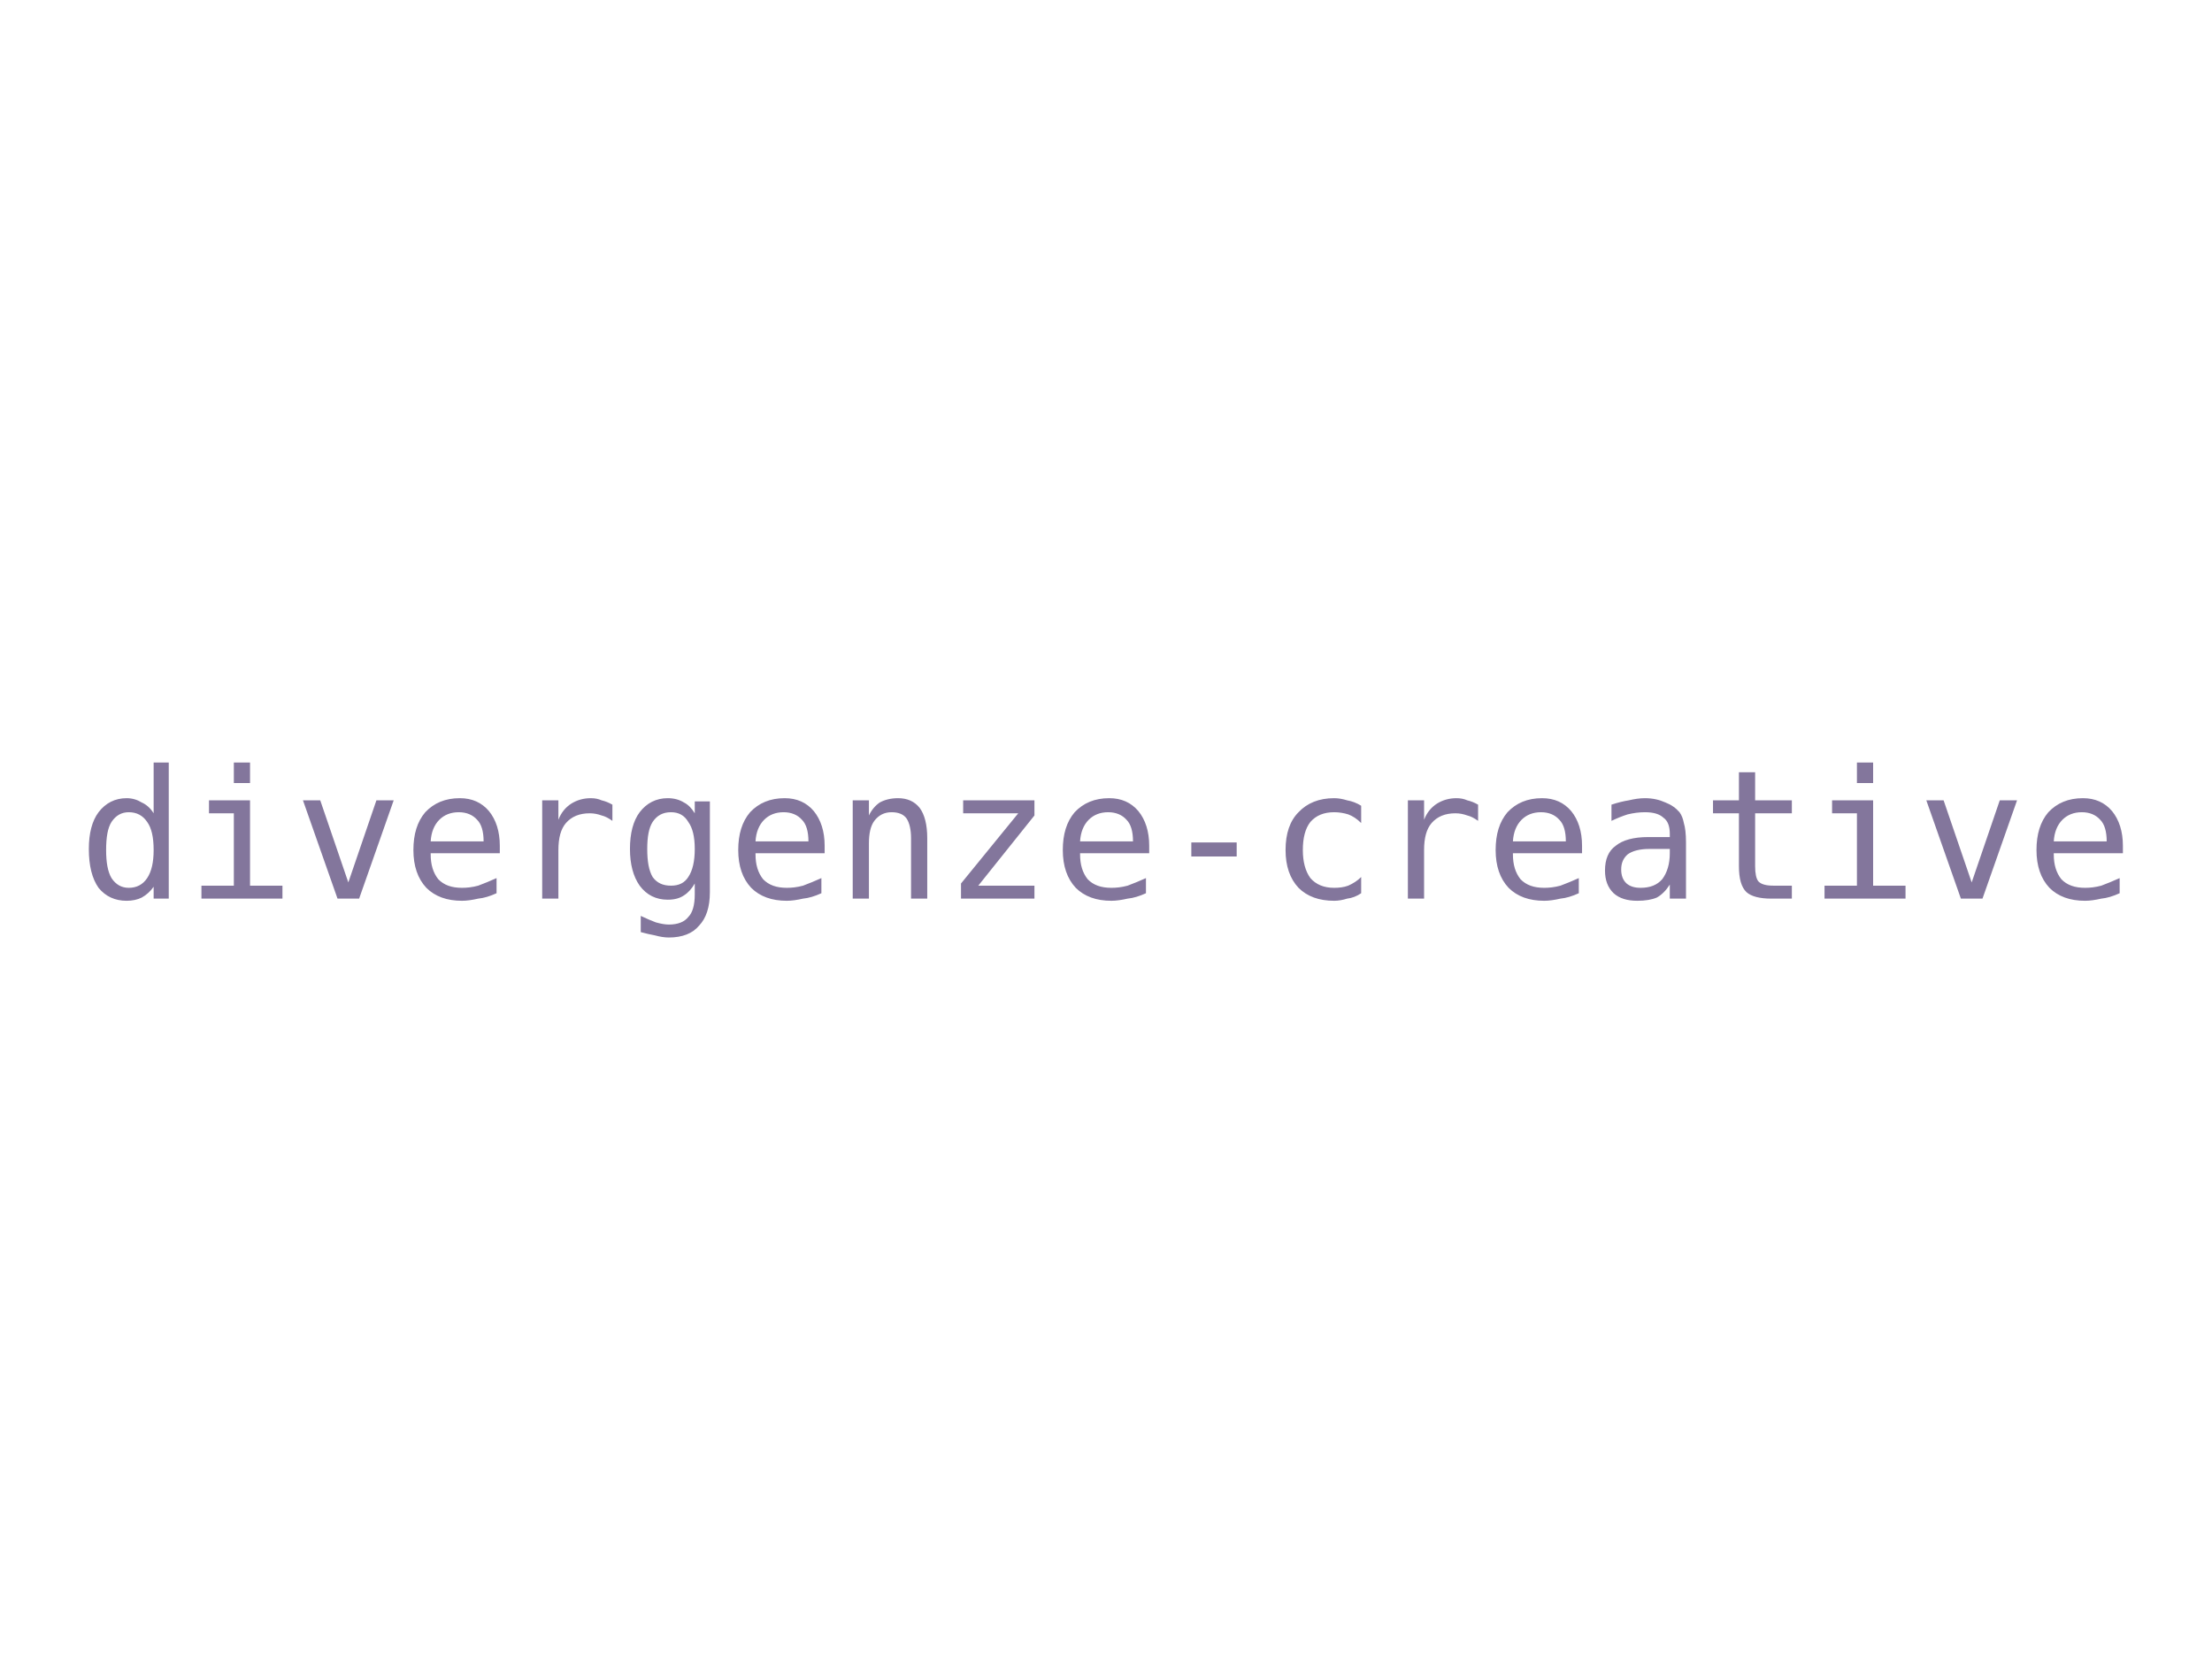
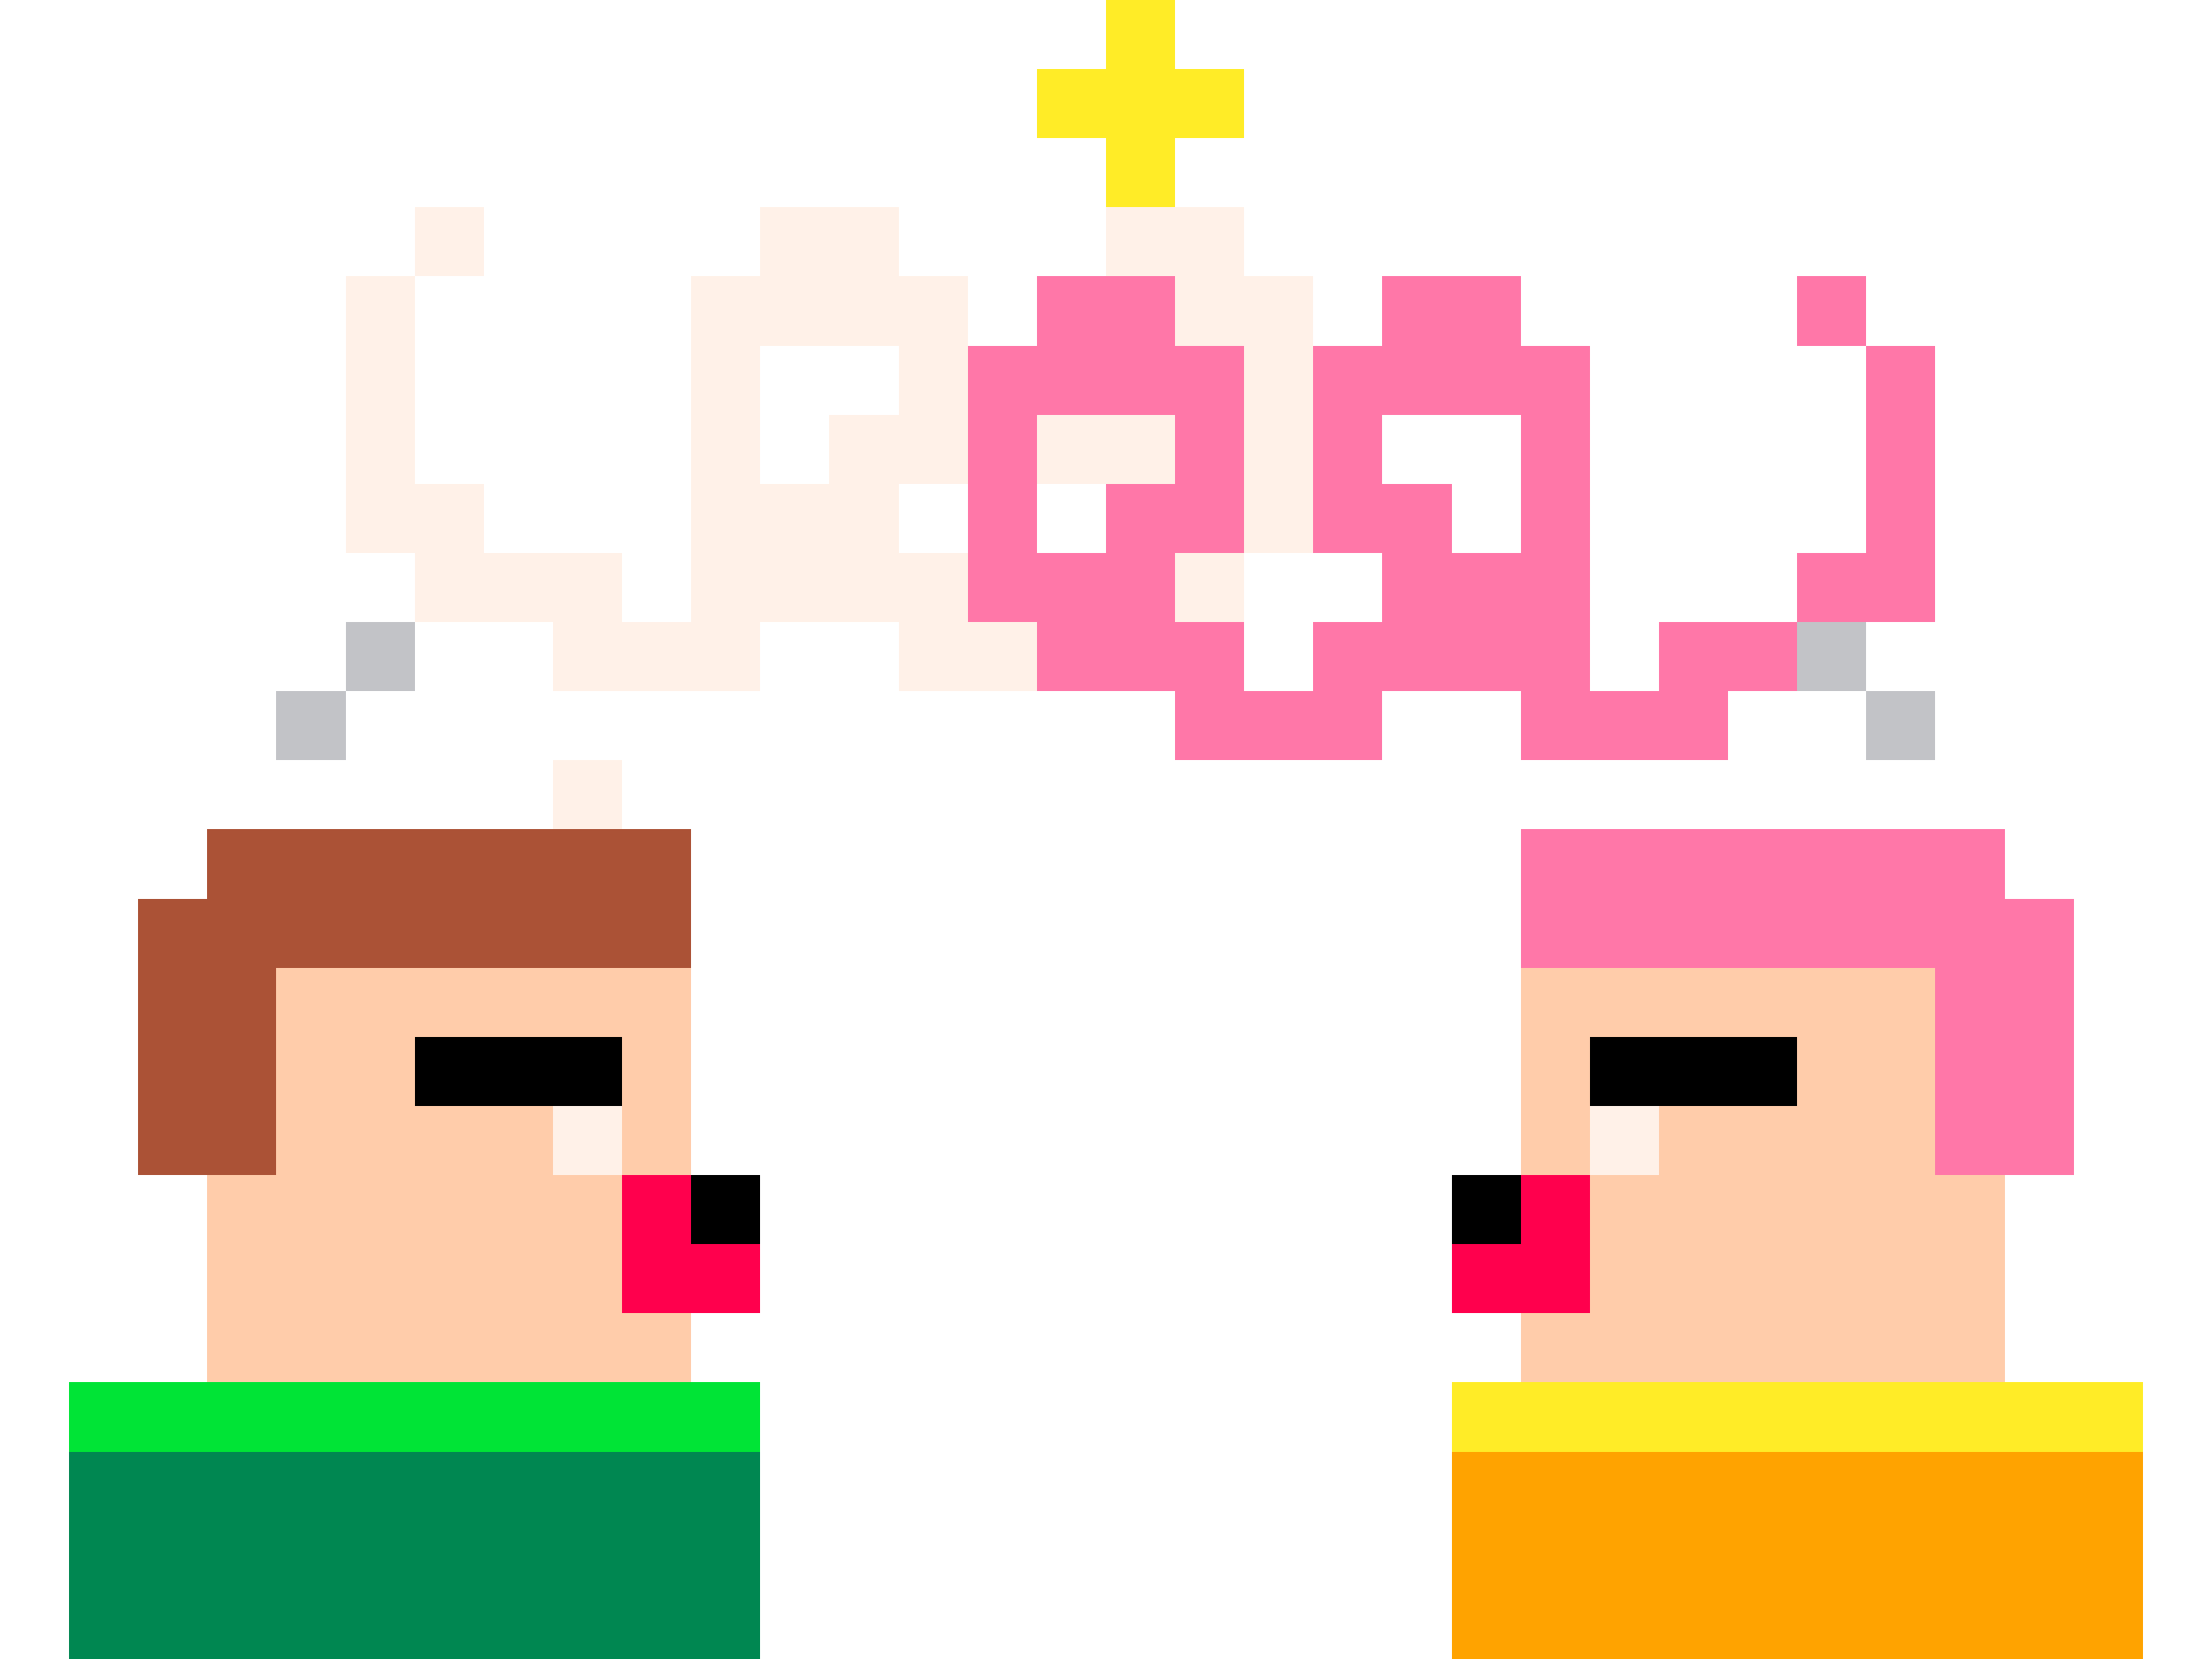
<svg xmlns="http://www.w3.org/2000/svg" viewBox="0 0 32 24" shape-rendering="crispEdges">
-   <text x="16" y="13" font-size="2.6" font-family="monospace" text-anchor="middle" fill="#83769c">divergenze-creative</text>
+   <rect x="16" y="0" width="1" height="1" fill="#ffec27" />
+   <rect x="15" y="1" width="3" height="1" fill="#ffec27" />
+   <rect x="16" y="2" width="1" height="1" fill="#ffec27" />
+   <rect x="6" y="3" width="1" height="1" fill="#fff1e8" />
+   <rect x="11" y="3" width="2" height="1" fill="#fff1e8" />
+   <rect x="16" y="3" width="2" height="1" fill="#fff1e8" />
+   <rect x="5" y="4" width="1" height="1" fill="#fff1e8" />
+   <rect x="10" y="4" width="4" height="1" fill="#fff1e8" />
+   <rect x="15" y="4" width="2" height="1" fill="#ff77a8" />
+   <rect x="17" y="4" width="2" height="1" fill="#fff1e8" />
+   <rect x="20" y="4" width="2" height="1" fill="#ff77a8" />
+   <rect x="26" y="4" width="1" height="1" fill="#ff77a8" />
+   <rect x="5" y="5" width="1" height="1" fill="#fff1e8" />
+   <rect x="10" y="5" width="1" height="1" fill="#fff1e8" />
+   <rect x="13" y="5" width="1" height="1" fill="#fff1e8" />
+   <rect x="14" y="5" width="4" height="1" fill="#ff77a8" />
+   <rect x="18" y="5" width="1" height="1" fill="#fff1e8" />
+   <rect x="19" y="5" width="4" height="1" fill="#ff77a8" />
+   <rect x="27" y="5" width="1" height="1" fill="#ff77a8" />
+   <rect x="5" y="6" width="1" height="1" fill="#fff1e8" />
+   <rect x="10" y="6" width="1" height="1" fill="#fff1e8" />
+   <rect x="12" y="6" width="2" height="1" fill="#fff1e8" />
+   <rect x="14" y="6" width="1" height="1" fill="#ff77a8" />
+   <rect x="15" y="6" width="2" height="1" fill="#fff1e8" />
+   <rect x="17" y="6" width="1" height="1" fill="#ff77a8" />
+   <rect x="18" y="6" width="1" height="1" fill="#fff1e8" />
+   <rect x="19" y="6" width="1" height="1" fill="#ff77a8" />
+   <rect x="22" y="6" width="1" height="1" fill="#ff77a8" />
+   <rect x="27" y="6" width="1" height="1" fill="#ff77a8" />
+   <rect x="5" y="7" width="2" height="1" fill="#fff1e8" />
+   <rect x="10" y="7" width="3" height="1" fill="#fff1e8" />
+   <rect x="14" y="7" width="1" height="1" fill="#ff77a8" />
+   <rect x="16" y="7" width="2" height="1" fill="#ff77a8" />
+   <rect x="18" y="7" width="1" height="1" fill="#fff1e8" />
+   <rect x="19" y="7" width="2" height="1" fill="#ff77a8" />
+   <rect x="22" y="7" width="1" height="1" fill="#ff77a8" />
+   <rect x="27" y="7" width="1" height="1" fill="#ff77a8" />
+   <rect x="6" y="8" width="3" height="1" fill="#fff1e8" />
+   <rect x="10" y="8" width="4" height="1" fill="#fff1e8" />
+   <rect x="14" y="8" width="3" height="1" fill="#ff77a8" />
+   <rect x="17" y="8" width="1" height="1" fill="#fff1e8" />
+   <rect x="20" y="8" width="3" height="1" fill="#ff77a8" />
+   <rect x="26" y="8" width="2" height="1" fill="#ff77a8" />
+   <rect x="5" y="9" width="1" height="1" fill="#c2c3c7" />
+   <rect x="8" y="9" width="3" height="1" fill="#fff1e8" />
+   <rect x="13" y="9" width="2" height="1" fill="#fff1e8" />
+   <rect x="15" y="9" width="3" height="1" fill="#ff77a8" />
+   <rect x="19" y="9" width="4" height="1" fill="#ff77a8" />
+   <rect x="24" y="9" width="2" height="1" fill="#ff77a8" />
+   <rect x="26" y="9" width="1" height="1" fill="#c2c3c7" />
+   <rect x="4" y="10" width="1" height="1" fill="#c2c3c7" />
+   <rect x="17" y="10" width="3" height="1" fill="#ff77a8" />
+   <rect x="22" y="10" width="3" height="1" fill="#ff77a8" />
+   <rect x="27" y="10" width="1" height="1" fill="#c2c3c7" />
+   <rect x="8" y="11" width="1" height="1" fill="#fff1e8" />
+   <rect x="3" y="12" width="7" height="1" fill="#ab5236" />
+   <rect x="22" y="12" width="7" height="1" fill="#ff77a8" />
+   <rect x="2" y="13" width="8" height="1" fill="#ab5236" />
+   <rect x="22" y="13" width="8" height="1" fill="#ff77a8" />
+   <rect x="2" y="14" width="2" height="1" fill="#ab5236" />
+   <rect x="4" y="14" width="6" height="1" fill="#ffccaa" />
+   <rect x="22" y="14" width="6" height="1" fill="#ffccaa" />
+   <rect x="28" y="14" width="2" height="1" fill="#ff77a8" />
+   <rect x="2" y="15" width="2" height="1" fill="#ab5236" />
+   <rect x="4" y="15" width="2" height="1" fill="#ffccaa" />
+   <rect x="6" y="15" width="3" height="1" fill="#000000" />
+   <rect x="9" y="15" width="1" height="1" fill="#ffccaa" />
+   <rect x="22" y="15" width="1" height="1" fill="#ffccaa" />
+   <rect x="23" y="15" width="3" height="1" fill="#000000" />
+   <rect x="26" y="15" width="2" height="1" fill="#ffccaa" />
+   <rect x="28" y="15" width="2" height="1" fill="#ff77a8" />
+   <rect x="2" y="16" width="2" height="1" fill="#ab5236" />
+   <rect x="4" y="16" width="4" height="1" fill="#ffccaa" />
+   <rect x="8" y="16" width="1" height="1" fill="#fff1e8" />
+   <rect x="9" y="16" width="1" height="1" fill="#ffccaa" />
+   <rect x="22" y="16" width="1" height="1" fill="#ffccaa" />
+   <rect x="23" y="16" width="1" height="1" fill="#fff1e8" />
+   <rect x="24" y="16" width="4" height="1" fill="#ffccaa" />
+   <rect x="28" y="16" width="2" height="1" fill="#ff77a8" />
+   <rect x="3" y="17" width="6" height="1" fill="#ffccaa" />
+   <rect x="9" y="17" width="1" height="1" fill="#ff004d" />
+   <rect x="10" y="17" width="1" height="1" fill="#000000" />
+   <rect x="21" y="17" width="1" height="1" fill="#000000" />
+   <rect x="22" y="17" width="1" height="1" fill="#ff004d" />
+   <rect x="23" y="17" width="6" height="1" fill="#ffccaa" />
+   <rect x="3" y="18" width="6" height="1" fill="#ffccaa" />
+   <rect x="9" y="18" width="2" height="1" fill="#ff004d" />
+   <rect x="21" y="18" width="2" height="1" fill="#ff004d" />
+   <rect x="23" y="18" width="6" height="1" fill="#ffccaa" />
+   <rect x="3" y="19" width="7" height="1" fill="#ffccaa" />
+   <rect x="22" y="19" width="7" height="1" fill="#ffccaa" />
+   <rect x="1" y="20" width="10" height="1" fill="#00e436" />
+   <rect x="21" y="20" width="10" height="1" fill="#ffec27" />
+   <rect x="1" y="21" width="10" height="1" fill="#008751" />
+   <rect x="21" y="21" width="10" height="1" fill="#ffa300" />
+   <rect x="1" y="22" width="10" height="1" fill="#008751" />
+   <rect x="21" y="22" width="10" height="1" fill="#ffa300" />
+   <rect x="1" y="23" width="10" height="1" fill="#008751" />
+   <rect x="21" y="23" width="10" height="1" fill="#ffa300" />
</svg>
